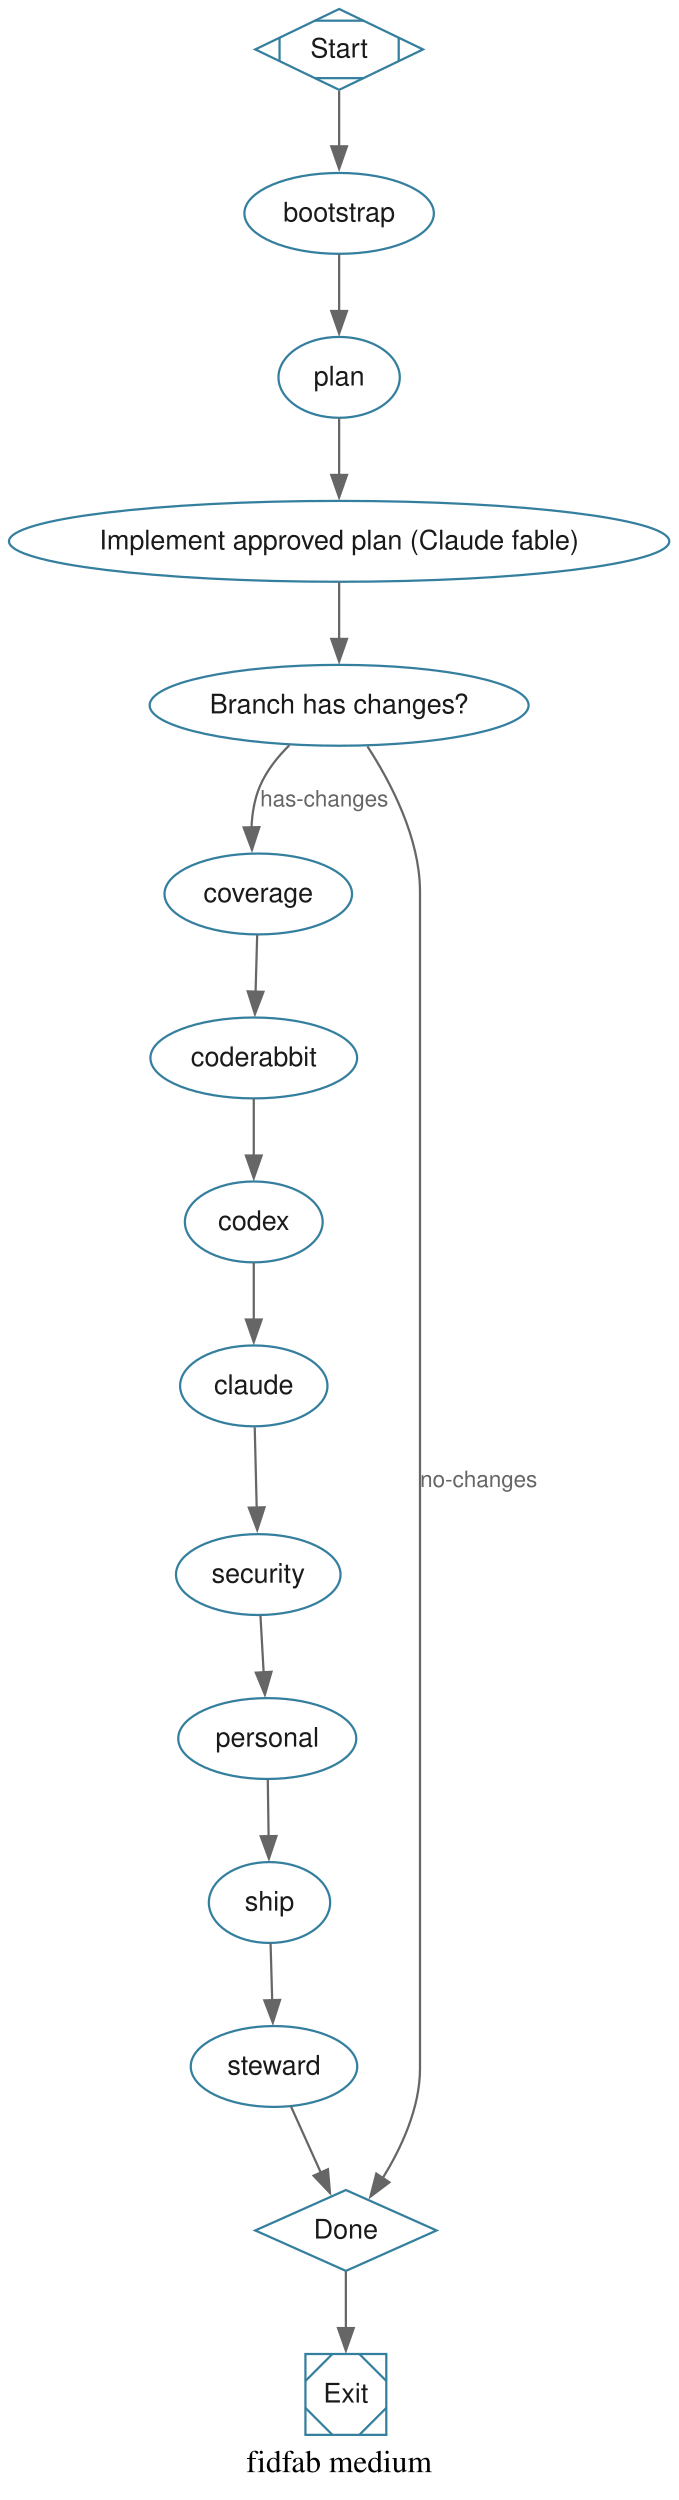
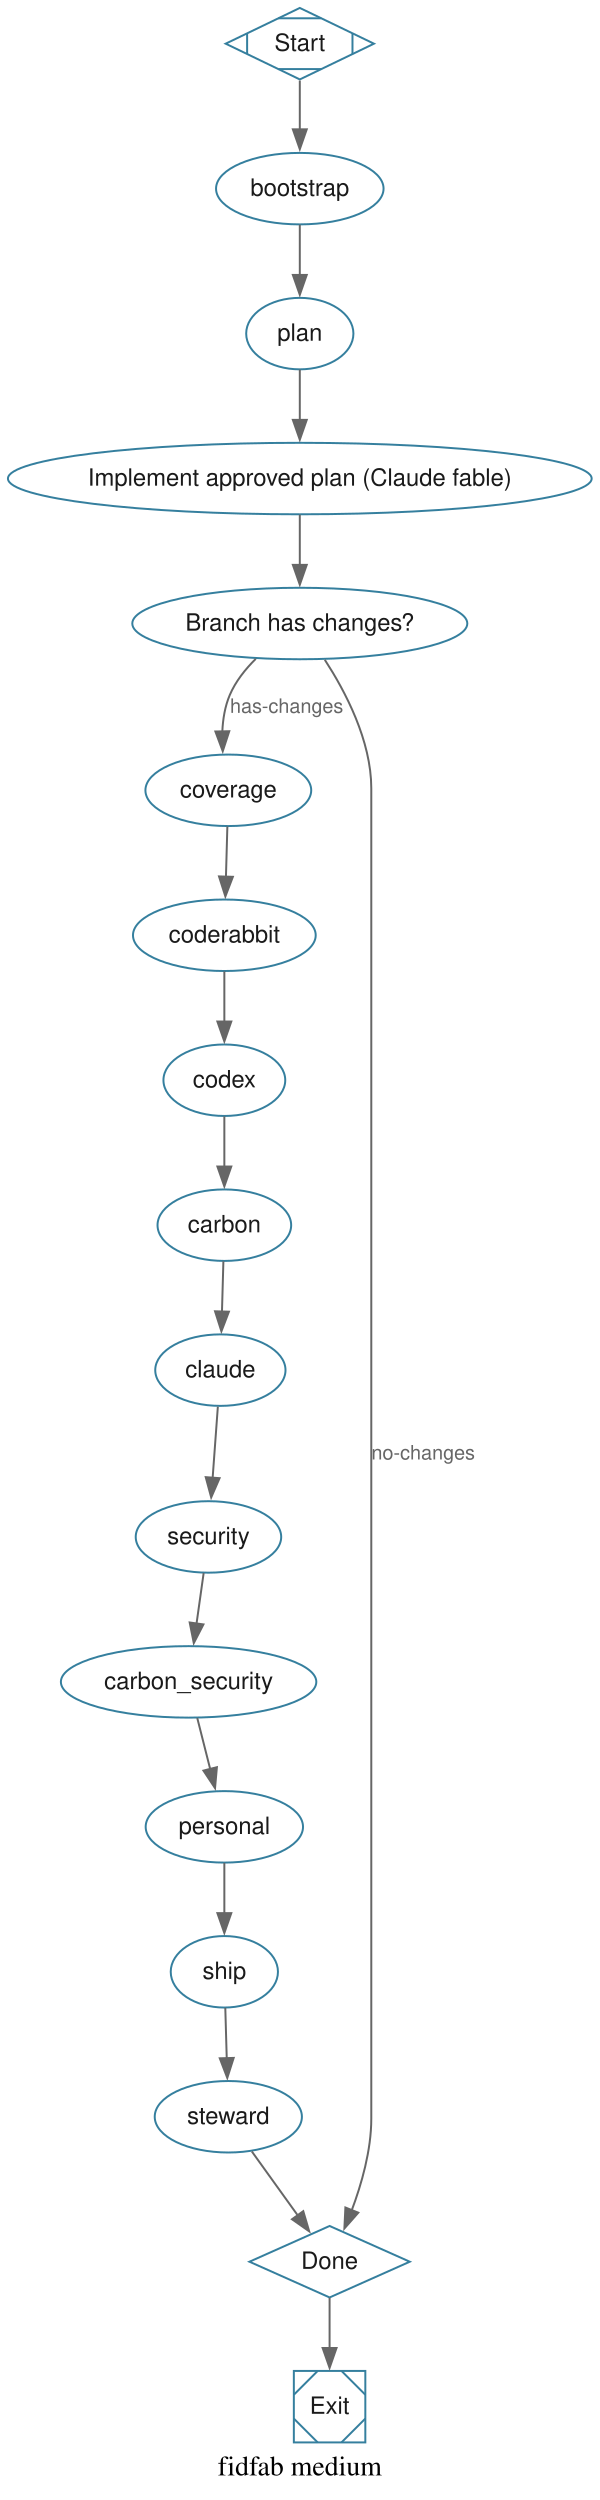
- <svg xmlns="http://www.w3.org/2000/svg" width="302pt" height="1113pt" viewBox="0.00 0.00 302.00 1113.00">
+ <svg xmlns="http://www.w3.org/2000/svg" width="302pt" height="1259pt" viewBox="0.00 0.00 302.00 1259.00">
  <style>
  @media (prefers-color-scheme: dark) {
    text { fill: #e0e0e0 !important; }
    [stroke="#357f9e"] { stroke: #5bb8d8; }
    [stroke="#666666"] { stroke: #999999; }
    polygon[fill="#357f9e"] { fill: #5bb8d8; }
    polygon[fill="#666666"] { fill: #999999; }
  }
</style>
-   <g id="graph0" class="graph" transform="scale(1 1) rotate(0) translate(4 1108.8)">
+   <g id="graph0" class="graph" transform="scale(1 1) rotate(0) translate(4 1254.8)">
    <text xml:space="preserve" text-anchor="middle" x="146.98" y="-8.2" font-family="Times,serif" font-size="14.00">fidfab medium</text>
    <g id="node1" class="node">
-       <polygon fill="none" stroke="#357f9e" points="146.98,-1104.8 109.64,-1086.8 146.98,-1068.8 184.32,-1086.8 146.98,-1104.8" />
-       <polyline fill="none" stroke="#357f9e" points="120.45,-1092.01 120.45,-1081.59" />
-       <polyline fill="none" stroke="#357f9e" points="136.17,-1074.01 157.79,-1074.01" />
-       <polyline fill="none" stroke="#357f9e" points="173.51,-1081.59 173.51,-1092.01" />
-       <polyline fill="none" stroke="#357f9e" points="157.79,-1099.59 136.17,-1099.59" />
-       <text xml:space="preserve" text-anchor="middle" x="146.98" y="-1083.2" font-family="Helvetica,sans-Serif" font-size="12.00" fill="#1a1a1a">Start</text>
+       <polygon fill="none" stroke="#357f9e" points="146.98,-1250.8 109.64,-1232.8 146.98,-1214.8 184.32,-1232.8 146.98,-1250.8" />
+       <polyline fill="none" stroke="#357f9e" points="120.45,-1238.01 120.45,-1227.59" />
+       <polyline fill="none" stroke="#357f9e" points="136.17,-1220.01 157.79,-1220.01" />
+       <polyline fill="none" stroke="#357f9e" points="173.51,-1227.59 173.51,-1238.01" />
+       <polyline fill="none" stroke="#357f9e" points="157.79,-1245.59 136.17,-1245.59" />
+       <text xml:space="preserve" text-anchor="middle" x="146.98" y="-1229.2" font-family="Helvetica,sans-Serif" font-size="12.00" fill="#1a1a1a">Start</text>
    </g>
    <g id="node3" class="node">
-       <ellipse fill="none" stroke="#357f9e" cx="146.98" cy="-1013.8" rx="42.18" ry="18" />
-       <text xml:space="preserve" text-anchor="middle" x="146.98" y="-1010.2" font-family="Helvetica,sans-Serif" font-size="12.00" fill="#1a1a1a">bootstrap</text>
+       <ellipse fill="none" stroke="#357f9e" cx="146.98" cy="-1159.8" rx="42.18" ry="18" />
+       <text xml:space="preserve" text-anchor="middle" x="146.98" y="-1156.2" font-family="Helvetica,sans-Serif" font-size="12.00" fill="#1a1a1a">bootstrap</text>
    </g>
    <g id="edge1" class="edge">
-       <path fill="none" stroke="#666666" d="M146.98,-1068.25C146.98,-1060.77 146.98,-1051.85 146.98,-1043.46" />
-       <polygon fill="#666666" stroke="#666666" points="150.48,-1043.67 146.98,-1033.67 143.48,-1043.67 150.48,-1043.67" />
+       <path fill="none" stroke="#666666" d="M146.98,-1214.25C146.98,-1206.77 146.98,-1197.85 146.98,-1189.46" />
+       <polygon fill="#666666" stroke="#666666" points="150.48,-1189.67 146.98,-1179.67 143.48,-1189.67 150.48,-1189.67" />
    </g>
    <g id="node2" class="node">
-       <polygon fill="none" stroke="#357f9e" points="167.98,-60.8 131.98,-60.8 131.98,-24.8 167.98,-24.8 167.98,-60.8" />
-       <polyline fill="none" stroke="#357f9e" points="143.98,-60.8 131.98,-48.8" />
-       <polyline fill="none" stroke="#357f9e" points="131.98,-36.8 143.98,-24.8" />
-       <polyline fill="none" stroke="#357f9e" points="155.98,-24.8 167.98,-36.8" />
-       <polyline fill="none" stroke="#357f9e" points="167.98,-48.8 155.98,-60.8" />
-       <text xml:space="preserve" text-anchor="middle" x="149.98" y="-39.2" font-family="Helvetica,sans-Serif" font-size="12.00" fill="#1a1a1a">Exit</text>
+       <polygon fill="none" stroke="#357f9e" points="179.98,-60.8 143.98,-60.8 143.98,-24.8 179.98,-24.8 179.98,-60.8" />
+       <polyline fill="none" stroke="#357f9e" points="155.98,-60.8 143.98,-48.8" />
+       <polyline fill="none" stroke="#357f9e" points="143.98,-36.8 155.98,-24.8" />
+       <polyline fill="none" stroke="#357f9e" points="167.98,-24.8 179.98,-36.8" />
+       <polyline fill="none" stroke="#357f9e" points="179.98,-48.8 167.98,-60.8" />
+       <text xml:space="preserve" text-anchor="middle" x="161.98" y="-39.2" font-family="Helvetica,sans-Serif" font-size="12.00" fill="#1a1a1a">Exit</text>
    </g>
    <g id="node4" class="node">
-       <ellipse fill="none" stroke="#357f9e" cx="146.98" cy="-940.8" rx="27" ry="18" />
-       <text xml:space="preserve" text-anchor="middle" x="146.98" y="-937.2" font-family="Helvetica,sans-Serif" font-size="12.00" fill="#1a1a1a">plan</text>
+       <ellipse fill="none" stroke="#357f9e" cx="146.98" cy="-1086.8" rx="27" ry="18" />
+       <text xml:space="preserve" text-anchor="middle" x="146.98" y="-1083.2" font-family="Helvetica,sans-Serif" font-size="12.00" fill="#1a1a1a">plan</text>
    </g>
    <g id="edge2" class="edge">
+       <path fill="none" stroke="#666666" d="M146.98,-1141.62C146.98,-1134.03 146.98,-1124.91 146.98,-1116.34" />
+       <polygon fill="#666666" stroke="#666666" points="150.48,-1116.35 146.98,-1106.35 143.48,-1116.35 150.48,-1116.35" />
+     </g>
+     <g id="node5" class="node claude fable implement">
+       <ellipse fill="none" stroke="#357f9e" cx="146.98" cy="-1013.8" rx="146.98" ry="18" />
+       <text xml:space="preserve" text-anchor="middle" x="146.98" y="-1010.2" font-family="Helvetica,sans-Serif" font-size="12.00" fill="#1a1a1a">Implement approved plan (Claude fable)</text>
+     </g>
+     <g id="edge3" class="edge">
+       <path fill="none" stroke="#666666" d="M146.98,-1068.62C146.98,-1061.03 146.98,-1051.91 146.98,-1043.34" />
+       <polygon fill="#666666" stroke="#666666" points="150.48,-1043.35 146.98,-1033.35 143.48,-1043.35 150.48,-1043.35" />
+     </g>
+     <g id="node6" class="node">
+       <ellipse fill="none" stroke="#357f9e" cx="146.98" cy="-940.8" rx="84.36" ry="18" />
+       <text xml:space="preserve" text-anchor="middle" x="146.98" y="-937.2" font-family="Helvetica,sans-Serif" font-size="12.00" fill="#1a1a1a">Branch has changes?</text>
+     </g>
+     <g id="edge4" class="edge">
      <path fill="none" stroke="#666666" d="M146.98,-995.62C146.98,-988.03 146.98,-978.91 146.98,-970.34" />
      <polygon fill="#666666" stroke="#666666" points="150.48,-970.35 146.98,-960.35 143.48,-970.35 150.48,-970.35" />
    </g>
-     <g id="node5" class="node claude fable implement">
-       <ellipse fill="none" stroke="#357f9e" cx="146.98" cy="-867.8" rx="146.98" ry="18" />
-       <text xml:space="preserve" text-anchor="middle" x="146.98" y="-864.2" font-family="Helvetica,sans-Serif" font-size="12.00" fill="#1a1a1a">Implement approved plan (Claude fable)</text>
-     </g>
-     <g id="edge3" class="edge">
-       <path fill="none" stroke="#666666" d="M146.98,-922.62C146.98,-915.03 146.98,-905.91 146.98,-897.34" />
-       <polygon fill="#666666" stroke="#666666" points="150.48,-897.35 146.98,-887.35 143.48,-897.35 150.48,-897.35" />
-     </g>
-     <g id="node6" class="node">
-       <ellipse fill="none" stroke="#357f9e" cx="146.98" cy="-794.8" rx="84.36" ry="18" />
-       <text xml:space="preserve" text-anchor="middle" x="146.98" y="-791.2" font-family="Helvetica,sans-Serif" font-size="12.00" fill="#1a1a1a">Branch has changes?</text>
-     </g>
-     <g id="edge4" class="edge">
-       <path fill="none" stroke="#666666" d="M146.98,-849.62C146.98,-842.03 146.98,-832.91 146.98,-824.34" />
-       <polygon fill="#666666" stroke="#666666" points="150.48,-824.35 146.98,-814.35 143.48,-824.35 150.48,-824.35" />
-     </g>
    <g id="node7" class="node">
-       <ellipse fill="none" stroke="#357f9e" cx="110.98" cy="-710.8" rx="41.75" ry="18" />
-       <text xml:space="preserve" text-anchor="middle" x="110.98" y="-707.2" font-family="Helvetica,sans-Serif" font-size="12.00" fill="#1a1a1a">coverage</text>
+       <ellipse fill="none" stroke="#357f9e" cx="110.98" cy="-856.8" rx="41.75" ry="18" />
+       <text xml:space="preserve" text-anchor="middle" x="110.98" y="-853.2" font-family="Helvetica,sans-Serif" font-size="12.00" fill="#1a1a1a">coverage</text>
    </g>
    <g id="edge5" class="edge">
-       <path fill="none" stroke="#666666" d="M124.83,-777.03C119.56,-771.82 114.63,-765.63 111.72,-758.8 109.3,-753.13 108.25,-746.71 107.97,-740.48" />
-       <polygon fill="#666666" stroke="#666666" points="111.46,-740.56 108.17,-730.49 104.47,-740.42 111.46,-740.56" />
-       <text xml:space="preserve" text-anchor="middle" x="140.35" y="-749.8" font-family="Helvetica,sans-Serif" font-size="10.00" fill="#666666">has-changes</text>
+       <path fill="none" stroke="#666666" d="M124.83,-923.03C119.56,-917.82 114.63,-911.63 111.72,-904.8 109.3,-899.13 108.25,-892.71 107.97,-886.48" />
+       <polygon fill="#666666" stroke="#666666" points="111.46,-886.56 108.17,-876.49 104.47,-886.42 111.46,-886.56" />
+       <text xml:space="preserve" text-anchor="middle" x="140.35" y="-895.8" font-family="Helvetica,sans-Serif" font-size="10.00" fill="#666666">has-changes</text>
+     </g>
+     <g id="node17" class="node">
+       <polygon fill="none" stroke="#357f9e" points="161.98,-133.8 121.62,-115.8 161.98,-97.8 202.35,-115.8 161.98,-133.8" />
+       <text xml:space="preserve" text-anchor="middle" x="161.98" y="-112.2" font-family="Helvetica,sans-Serif" font-size="12.00" fill="#1a1a1a">Done</text>
+     </g>
+     <g id="edge6" class="edge">
+       <path fill="none" stroke="#666666" d="M159.57,-922.53C169.95,-906.56 182.98,-881.75 182.98,-857.8 182.98,-857.8 182.98,-857.8 182.98,-187.8 182.98,-171.94 178.1,-154.86 173.04,-141.44" />
+       <polygon fill="#666666" stroke="#666666" points="176.43,-140.48 169.43,-132.53 169.94,-143.11 176.43,-140.48" />
+       <text xml:space="preserve" text-anchor="middle" x="209.11" y="-519.8" font-family="Helvetica,sans-Serif" font-size="10.00" fill="#666666">no-changes</text>
+     </g>
+     <g id="node8" class="node">
+       <ellipse fill="none" stroke="#357f9e" cx="108.98" cy="-783.8" rx="46.01" ry="18" />
+       <text xml:space="preserve" text-anchor="middle" x="108.98" y="-780.2" font-family="Helvetica,sans-Serif" font-size="12.00" fill="#1a1a1a">coderabbit</text>
+     </g>
+     <g id="edge7" class="edge">
+       <path fill="none" stroke="#666666" d="M110.5,-838.62C110.28,-830.94 110.02,-821.7 109.78,-813.05" />
+       <polygon fill="#666666" stroke="#666666" points="113.28,-813.24 109.5,-803.35 106.29,-813.44 113.28,-813.24" />
+     </g>
+     <g id="node9" class="node">
+       <ellipse fill="none" stroke="#357f9e" cx="108.98" cy="-710.8" rx="30.67" ry="18" />
+       <text xml:space="preserve" text-anchor="middle" x="108.98" y="-707.2" font-family="Helvetica,sans-Serif" font-size="12.00" fill="#1a1a1a">codex</text>
+     </g>
+     <g id="edge8" class="edge">
+       <path fill="none" stroke="#666666" d="M108.98,-765.62C108.98,-758.03 108.98,-748.91 108.98,-740.34" />
+       <polygon fill="#666666" stroke="#666666" points="112.48,-740.35 108.98,-730.35 105.48,-740.35 112.48,-740.35" />
+     </g>
+     <g id="node10" class="node">
+       <ellipse fill="none" stroke="#357f9e" cx="108.98" cy="-637.8" rx="33.65" ry="18" />
+       <text xml:space="preserve" text-anchor="middle" x="108.98" y="-634.2" font-family="Helvetica,sans-Serif" font-size="12.00" fill="#1a1a1a">carbon</text>
+     </g>
+     <g id="edge9" class="edge">
+       <path fill="none" stroke="#666666" d="M108.98,-692.62C108.98,-685.03 108.98,-675.91 108.98,-667.34" />
+       <polygon fill="#666666" stroke="#666666" points="112.48,-667.35 108.98,-657.35 105.48,-667.35 112.48,-667.35" />
+     </g>
+     <g id="node11" class="node">
+       <ellipse fill="none" stroke="#357f9e" cx="106.98" cy="-564.8" rx="32.8" ry="18" />
+       <text xml:space="preserve" text-anchor="middle" x="106.98" y="-561.2" font-family="Helvetica,sans-Serif" font-size="12.00" fill="#1a1a1a">claude</text>
+     </g>
+     <g id="edge10" class="edge">
+       <path fill="none" stroke="#666666" d="M108.5,-619.62C108.28,-611.94 108.02,-602.7 107.78,-594.05" />
+       <polygon fill="#666666" stroke="#666666" points="111.28,-594.24 107.5,-584.35 104.29,-594.44 111.28,-594.24" />
+     </g>
+     <g id="node12" class="node">
+       <ellipse fill="none" stroke="#357f9e" cx="100.98" cy="-480.8" rx="36.63" ry="18" />
+       <text xml:space="preserve" text-anchor="middle" x="100.98" y="-477.2" font-family="Helvetica,sans-Serif" font-size="12.00" fill="#1a1a1a">security</text>
+     </g>
+     <g id="edge11" class="edge">
+       <path fill="none" stroke="#666666" d="M105.71,-546.41C104.94,-535.98 103.95,-522.44 103.08,-510.46" />
+       <polygon fill="#666666" stroke="#666666" points="106.58,-510.4 102.36,-500.68 99.6,-510.91 106.58,-510.4" />
+     </g>
+     <g id="node13" class="node">
+       <ellipse fill="none" stroke="#357f9e" cx="90.98" cy="-407.8" rx="64.32" ry="18" />
+       <text xml:space="preserve" text-anchor="middle" x="90.98" y="-404.2" font-family="Helvetica,sans-Serif" font-size="12.00" fill="#1a1a1a">carbon_security</text>
+     </g>
+     <g id="edge12" class="edge">
+       <path fill="none" stroke="#666666" d="M98.56,-462.62C97.48,-454.94 96.18,-445.7 94.96,-437.05" />
+       <polygon fill="#666666" stroke="#666666" points="98.45,-436.75 93.59,-427.33 91.52,-437.72 98.45,-436.75" />
+     </g>
+     <g id="node14" class="node">
+       <ellipse fill="none" stroke="#357f9e" cx="108.98" cy="-334.8" rx="39.62" ry="18" />
+       <text xml:space="preserve" text-anchor="middle" x="108.98" y="-331.2" font-family="Helvetica,sans-Serif" font-size="12.00" fill="#1a1a1a">personal</text>
+     </g>
+     <g id="edge13" class="edge">
+       <path fill="none" stroke="#666666" d="M95.34,-389.62C97.31,-381.86 99.68,-372.48 101.89,-363.75" />
+       <polygon fill="#666666" stroke="#666666" points="105.23,-364.85 104.29,-354.3 98.44,-363.13 105.23,-364.85" />
    </g>
    <g id="node15" class="node">
-       <polygon fill="none" stroke="#357f9e" points="149.98,-133.8 109.62,-115.8 149.98,-97.8 190.35,-115.8 149.98,-133.8" />
-       <text xml:space="preserve" text-anchor="middle" x="149.98" y="-112.2" font-family="Helvetica,sans-Serif" font-size="12.00" fill="#1a1a1a">Done</text>
-     </g>
-     <g id="edge6" class="edge">
-       <path fill="none" stroke="#666666" d="M159.57,-776.53C169.95,-760.56 182.98,-735.75 182.98,-711.8 182.98,-711.8 182.98,-711.8 182.98,-187.8 182.98,-170.26 174.59,-152.35 166.27,-138.91" />
-       <polygon fill="#666666" stroke="#666666" points="169.35,-137.23 160.9,-130.85 163.53,-141.11 169.35,-137.23" />
-       <text xml:space="preserve" text-anchor="middle" x="209.11" y="-446.8" font-family="Helvetica,sans-Serif" font-size="10.00" fill="#666666">no-changes</text>
-     </g>
-     <g id="node8" class="node">
-       <ellipse fill="none" stroke="#357f9e" cx="108.98" cy="-637.8" rx="46.01" ry="18" />
-       <text xml:space="preserve" text-anchor="middle" x="108.98" y="-634.2" font-family="Helvetica,sans-Serif" font-size="12.00" fill="#1a1a1a">coderabbit</text>
-     </g>
-     <g id="edge7" class="edge">
-       <path fill="none" stroke="#666666" d="M110.5,-692.62C110.28,-684.94 110.02,-675.7 109.78,-667.05" />
-       <polygon fill="#666666" stroke="#666666" points="113.28,-667.24 109.5,-657.35 106.29,-667.44 113.28,-667.24" />
-     </g>
-     <g id="node9" class="node">
-       <ellipse fill="none" stroke="#357f9e" cx="108.98" cy="-564.8" rx="30.67" ry="18" />
-       <text xml:space="preserve" text-anchor="middle" x="108.98" y="-561.2" font-family="Helvetica,sans-Serif" font-size="12.00" fill="#1a1a1a">codex</text>
-     </g>
-     <g id="edge8" class="edge">
-       <path fill="none" stroke="#666666" d="M108.98,-619.62C108.98,-612.03 108.98,-602.91 108.98,-594.34" />
-       <polygon fill="#666666" stroke="#666666" points="112.48,-594.35 108.98,-584.35 105.48,-594.35 112.48,-594.35" />
-     </g>
-     <g id="node10" class="node">
-       <ellipse fill="none" stroke="#357f9e" cx="108.98" cy="-491.8" rx="32.8" ry="18" />
-       <text xml:space="preserve" text-anchor="middle" x="108.98" y="-488.2" font-family="Helvetica,sans-Serif" font-size="12.00" fill="#1a1a1a">claude</text>
-     </g>
-     <g id="edge9" class="edge">
-       <path fill="none" stroke="#666666" d="M108.98,-546.62C108.98,-539.03 108.98,-529.91 108.98,-521.34" />
-       <polygon fill="#666666" stroke="#666666" points="112.48,-521.35 108.98,-511.35 105.48,-521.35 112.48,-521.35" />
-     </g>
-     <g id="node11" class="node">
-       <ellipse fill="none" stroke="#357f9e" cx="110.98" cy="-407.8" rx="36.63" ry="18" />
-       <text xml:space="preserve" text-anchor="middle" x="110.98" y="-404.2" font-family="Helvetica,sans-Serif" font-size="12.00" fill="#1a1a1a">security</text>
-     </g>
-     <g id="edge10" class="edge">
-       <path fill="none" stroke="#666666" d="M109.4,-473.41C109.66,-462.98 109.99,-449.44 110.28,-437.46" />
-       <polygon fill="#666666" stroke="#666666" points="113.78,-437.76 110.52,-427.68 106.78,-437.59 113.78,-437.76" />
-     </g>
-     <g id="node12" class="node">
-       <ellipse fill="none" stroke="#357f9e" cx="114.98" cy="-334.8" rx="39.62" ry="18" />
-       <text xml:space="preserve" text-anchor="middle" x="114.98" y="-331.2" font-family="Helvetica,sans-Serif" font-size="12.00" fill="#1a1a1a">personal</text>
-     </g>
-     <g id="edge11" class="edge">
-       <path fill="none" stroke="#666666" d="M111.95,-389.62C112.38,-381.94 112.9,-372.7 113.39,-364.05" />
-       <polygon fill="#666666" stroke="#666666" points="116.87,-364.52 113.94,-354.34 109.88,-364.13 116.87,-364.52" />
-     </g>
-     <g id="node13" class="node">
-       <ellipse fill="none" stroke="#357f9e" cx="115.98" cy="-261.8" rx="27" ry="18" />
-       <text xml:space="preserve" text-anchor="middle" x="115.98" y="-258.2" font-family="Helvetica,sans-Serif" font-size="12.00" fill="#1a1a1a">ship</text>
-     </g>
-     <g id="edge12" class="edge">
-       <path fill="none" stroke="#666666" d="M115.22,-316.62C115.33,-309.03 115.46,-299.91 115.58,-291.34" />
-       <polygon fill="#666666" stroke="#666666" points="119.08,-291.39 115.72,-281.35 112.08,-291.3 119.08,-291.39" />
-     </g>
-     <g id="node14" class="node">
-       <ellipse fill="none" stroke="#357f9e" cx="117.98" cy="-188.8" rx="37.06" ry="18" />
-       <text xml:space="preserve" text-anchor="middle" x="117.98" y="-185.2" font-family="Helvetica,sans-Serif" font-size="12.00" fill="#1a1a1a">steward</text>
-     </g>
-     <g id="edge13" class="edge">
-       <path fill="none" stroke="#666666" d="M116.46,-243.62C116.68,-235.94 116.94,-226.7 117.19,-218.05" />
-       <polygon fill="#666666" stroke="#666666" points="120.68,-218.44 117.46,-208.35 113.68,-218.24 120.68,-218.44" />
+       <ellipse fill="none" stroke="#357f9e" cx="108.98" cy="-261.8" rx="27" ry="18" />
+       <text xml:space="preserve" text-anchor="middle" x="108.98" y="-258.2" font-family="Helvetica,sans-Serif" font-size="12.00" fill="#1a1a1a">ship</text>
    </g>
    <g id="edge14" class="edge">
-       <path fill="none" stroke="#666666" d="M125.56,-170.98C129.54,-162.16 134.48,-151.19 138.88,-141.43" />
-       <polygon fill="#666666" stroke="#666666" points="141.99,-143.05 142.91,-132.49 135.61,-140.17 141.99,-143.05" />
+       <path fill="none" stroke="#666666" d="M108.98,-316.62C108.98,-309.03 108.98,-299.91 108.98,-291.34" />
+       <polygon fill="#666666" stroke="#666666" points="112.48,-291.35 108.98,-281.35 105.48,-291.35 112.48,-291.35" />
+     </g>
+     <g id="node16" class="node">
+       <ellipse fill="none" stroke="#357f9e" cx="110.98" cy="-188.8" rx="37.06" ry="18" />
+       <text xml:space="preserve" text-anchor="middle" x="110.98" y="-185.2" font-family="Helvetica,sans-Serif" font-size="12.00" fill="#1a1a1a">steward</text>
    </g>
    <g id="edge15" class="edge">
-       <path fill="none" stroke="#666666" d="M149.98,-97.62C149.98,-90.03 149.98,-80.9 149.98,-72.34" />
-       <polygon fill="#666666" stroke="#666666" points="153.48,-72.34 149.98,-62.34 146.48,-72.34 153.48,-72.34" />
+       <path fill="none" stroke="#666666" d="M109.46,-243.62C109.68,-235.94 109.94,-226.7 110.19,-218.05" />
+       <polygon fill="#666666" stroke="#666666" points="113.68,-218.44 110.46,-208.35 106.68,-218.24 113.68,-218.44" />
+     </g>
+     <g id="edge16" class="edge">
+       <path fill="none" stroke="#666666" d="M122.81,-171.34C129.68,-161.78 138.42,-149.6 145.91,-139.18" />
+       <polygon fill="#666666" stroke="#666666" points="148.72,-141.26 151.71,-131.1 143.04,-137.18 148.72,-141.26" />
+     </g>
+     <g id="edge17" class="edge">
+       <path fill="none" stroke="#666666" d="M161.98,-97.62C161.98,-90.03 161.98,-80.9 161.98,-72.34" />
+       <polygon fill="#666666" stroke="#666666" points="165.48,-72.34 161.98,-62.34 158.48,-72.34 165.48,-72.34" />
    </g>
  </g>
</svg>
